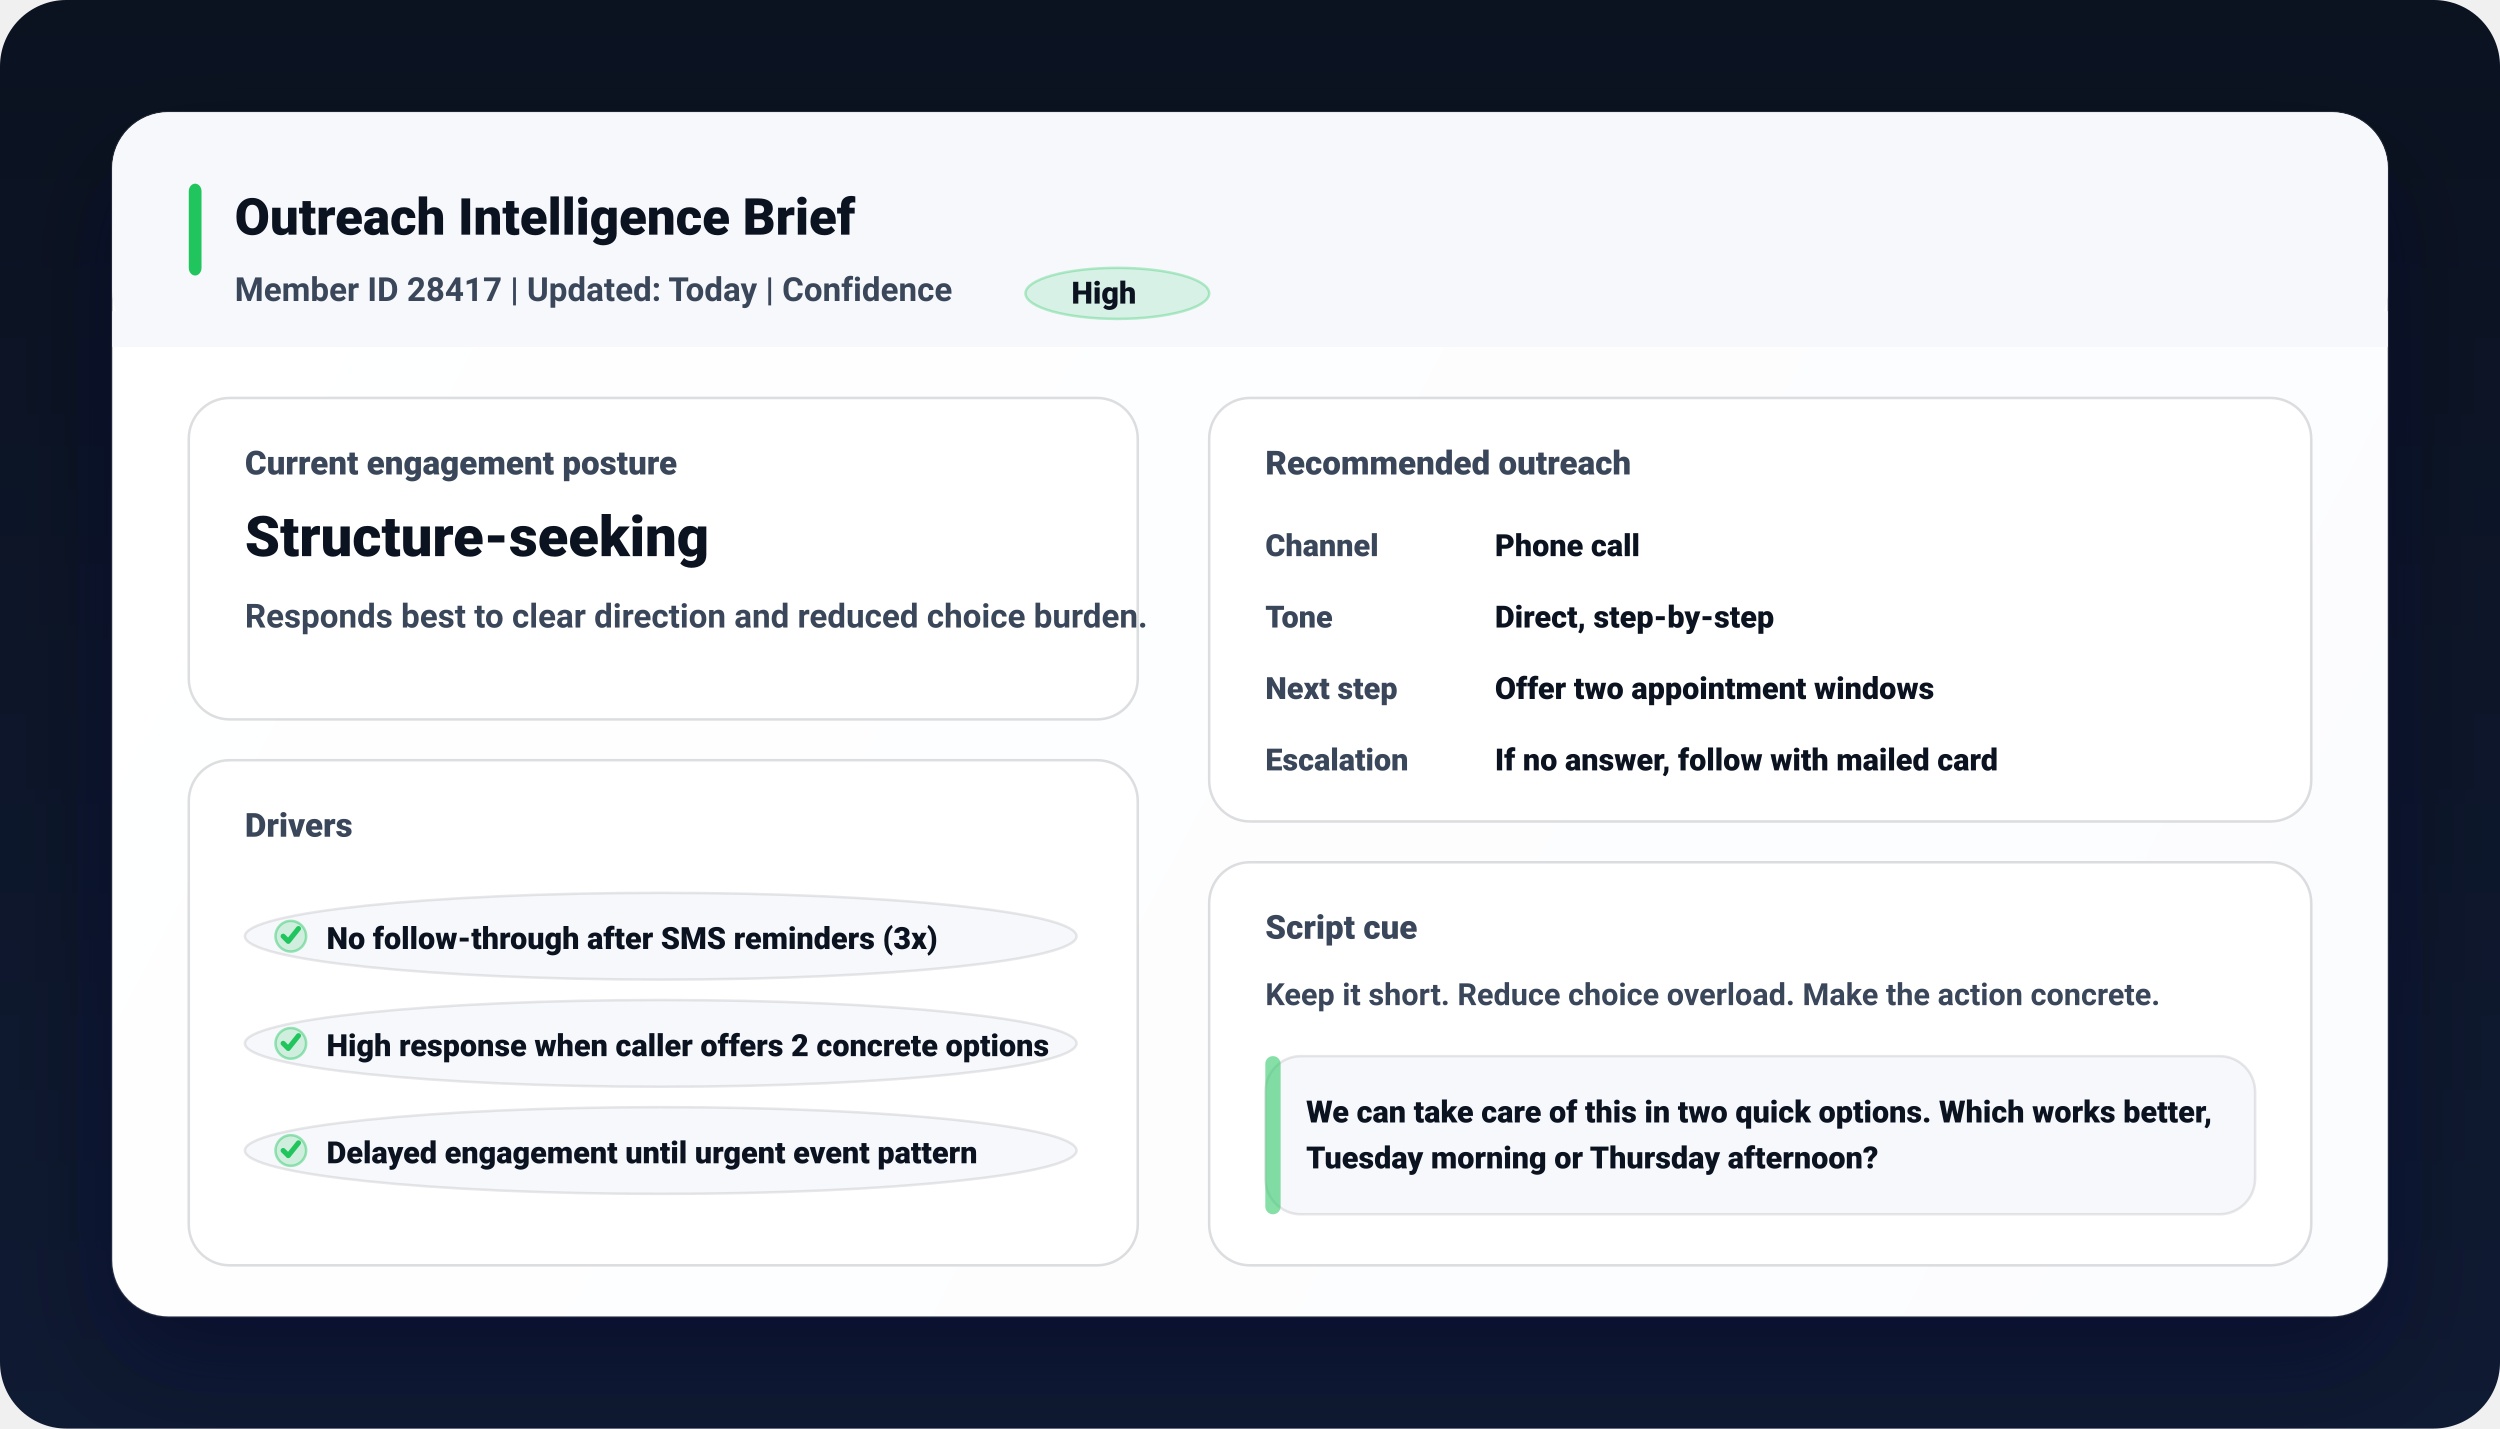
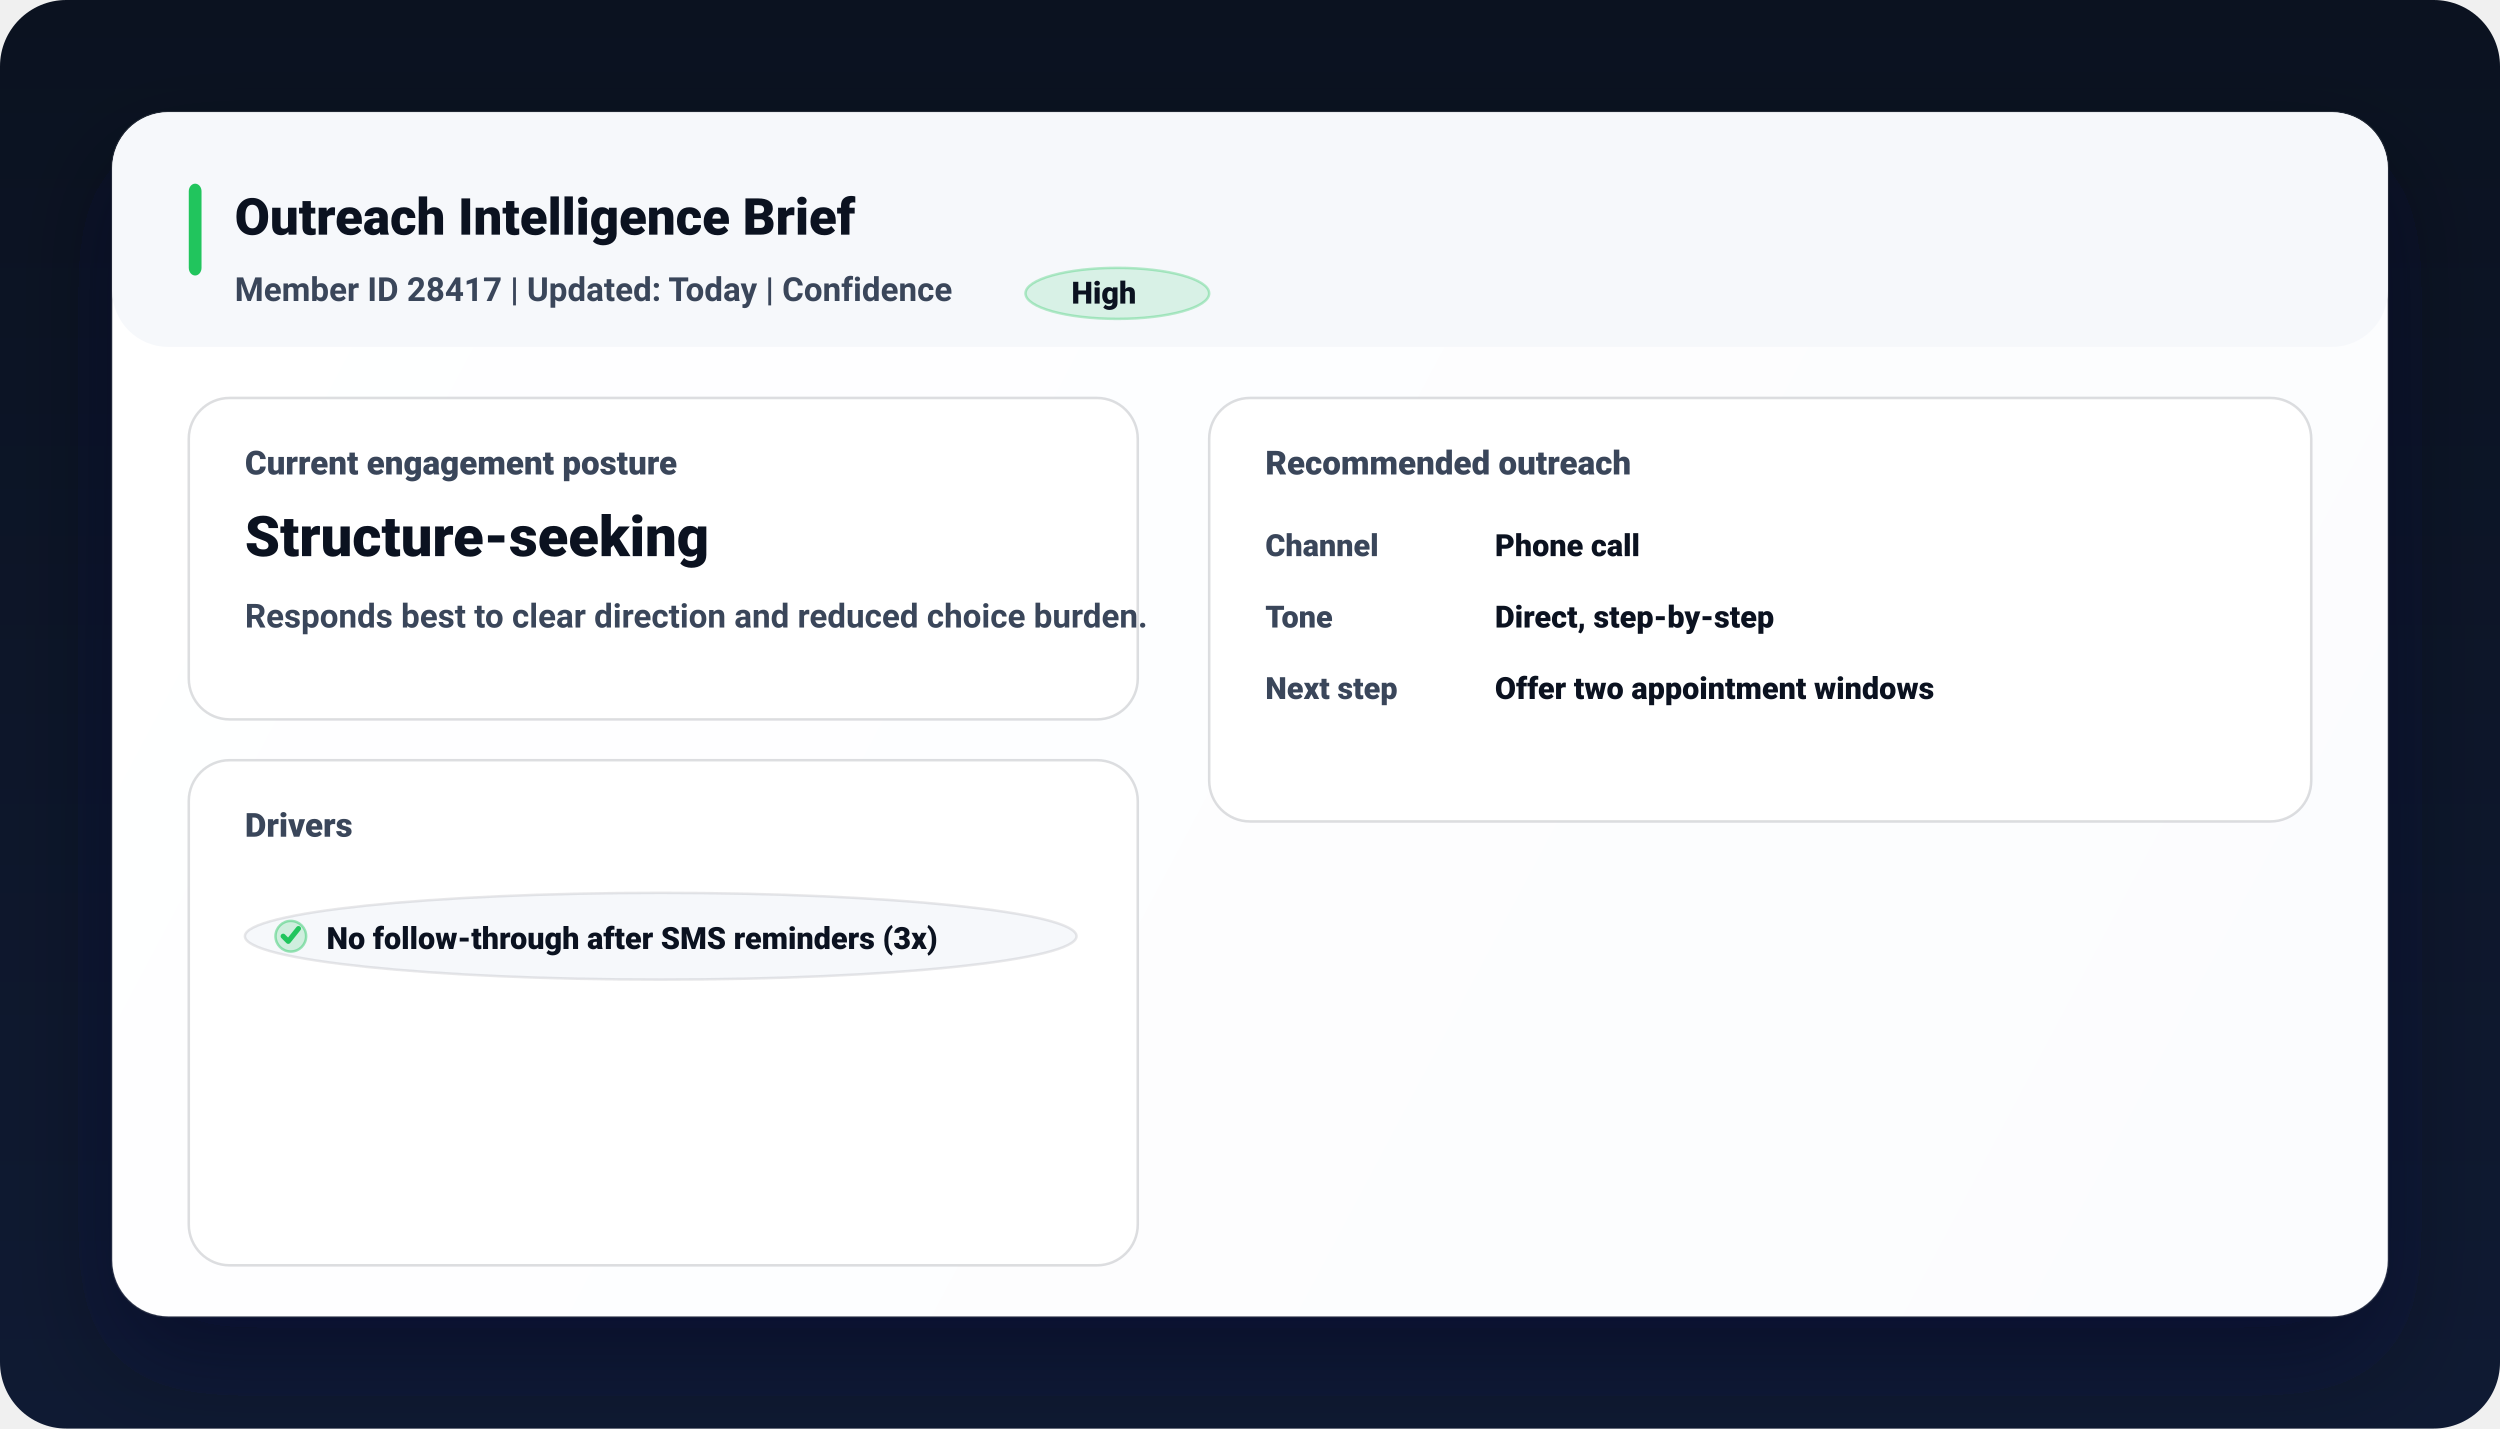
<svg xmlns="http://www.w3.org/2000/svg" width="980" height="560" viewBox="0 0 980 560" fill="none">
  <defs>
    <linearGradient id="bg" x1="0" y1="0" x2="0" y2="560" gradientUnits="userSpaceOnUse">
      <stop stop-color="#0B1220" />
      <stop offset="1" stop-color="#0F1A33" />
    </linearGradient>
    <linearGradient id="panel" x1="44" y1="44" x2="936" y2="516" gradientUnits="userSpaceOnUse">
      <stop stop-color="#FFFFFF" />
      <stop offset="1" stop-color="#FBFCFE" />
    </linearGradient>
    <filter id="shadow" x="-40" y="-40" width="1060" height="640" filterUnits="userSpaceOnUse">
      <feDropShadow dx="0" dy="18" stdDeviation="20" flood-color="#0B1220" flood-opacity="0.38" />
    </filter>
  </defs>
  <rect x="0" y="0" width="980" height="560" rx="26" fill="url(#bg)" />
  <rect x="44" y="44" width="892" height="472" rx="22" fill="url(#panel)" filter="url(#shadow)" />
  <rect x="44" y="44" width="892" height="472" rx="22" stroke="rgba(255,255,255,0.10)" />
  <rect x="44" y="44" width="892" height="92" rx="22" fill="#F6F8FB" />
-   <rect x="44" y="122" width="892" height="14" fill="#F6F8FB" />
  <rect x="74" y="72" width="5" height="36" rx="3" fill="#21C55D" />
  <text x="92" y="92" font-family="ui-sans-serif, system-ui, -apple-system, Segoe UI, Roboto, Helvetica, Arial" font-size="20" font-weight="900" fill="#0B1220">Outreach Intelligence Brief</text>
  <text x="92" y="118" font-family="ui-sans-serif, system-ui, -apple-system, Segoe UI, Roboto, Helvetica, Arial" font-size="13" font-weight="700" fill="#3A465A">Member ID 28417  |  Updated: Today  |  Confidence</text>
  <rect x="402" y="105" width="72" height="20" rx="999" fill="rgba(33,197,93,0.14)" stroke="rgba(33,197,93,0.32)" />
  <text x="420" y="119" font-family="ui-sans-serif, system-ui, -apple-system, Segoe UI, Roboto, Helvetica, Arial" font-size="12" font-weight="900" fill="#0B1220">High</text>
  <rect x="74" y="156" width="372" height="126" rx="16" fill="#FFFFFF" stroke="rgba(11,18,32,0.14)" />
  <text x="96" y="186" font-family="ui-sans-serif, system-ui, -apple-system, Segoe UI, Roboto, Helvetica, Arial" font-size="13" font-weight="900" fill="#3A465A">Current engagement posture</text>
  <text x="96" y="218" font-family="ui-sans-serif, system-ui, -apple-system, Segoe UI, Roboto, Helvetica, Arial" font-size="22" font-weight="950" fill="#0B1220">Structure-seeking</text>
  <text x="96" y="246" font-family="ui-sans-serif, system-ui, -apple-system, Segoe UI, Roboto, Helvetica, Arial" font-size="13" font-weight="650" fill="#3A465A">Responds best to clear direction and reduced choice burden.</text>
  <rect x="74" y="298" width="372" height="198" rx="16" fill="#FFFFFF" stroke="rgba(11,18,32,0.14)" />
  <text x="96" y="328" font-family="ui-sans-serif, system-ui, -apple-system, Segoe UI, Roboto, Helvetica, Arial" font-size="13" font-weight="900" fill="#3A465A">Drivers</text>
  <rect x="96" y="350" width="326" height="34" rx="999" fill="#F6F8FB" stroke="rgba(11,18,32,0.10)" />
  <circle cx="114" cy="367" r="6" fill="rgba(33,197,93,0.18)" stroke="rgba(33,197,93,0.44)" />
  <path d="M111 367l2 2 4-5" stroke="#21C55D" stroke-width="2" stroke-linecap="round" stroke-linejoin="round" />
  <text x="128" y="372" font-family="ui-sans-serif, system-ui, -apple-system, Segoe UI, Roboto, Helvetica, Arial" font-size="12" font-weight="800" fill="#0B1220">No follow-through after SMS reminders (3x)</text>
-   <rect x="96" y="392" width="326" height="34" rx="999" fill="#F6F8FB" stroke="rgba(11,18,32,0.10)" />
-   <circle cx="114" cy="409" r="6" fill="rgba(33,197,93,0.18)" stroke="rgba(33,197,93,0.44)" />
-   <path d="M111 409l2 2 4-5" stroke="#21C55D" stroke-width="2" stroke-linecap="round" stroke-linejoin="round" />
-   <text x="128" y="414" font-family="ui-sans-serif, system-ui, -apple-system, Segoe UI, Roboto, Helvetica, Arial" font-size="12" font-weight="800" fill="#0B1220">High response when caller offers 2 concrete options</text>
-   <rect x="96" y="434" width="326" height="34" rx="999" fill="#F6F8FB" stroke="rgba(11,18,32,0.10)" />
-   <circle cx="114" cy="451" r="6" fill="rgba(33,197,93,0.18)" stroke="rgba(33,197,93,0.44)" />
-   <path d="M111 451l2 2 4-5" stroke="#21C55D" stroke-width="2" stroke-linecap="round" stroke-linejoin="round" />
-   <text x="128" y="456" font-family="ui-sans-serif, system-ui, -apple-system, Segoe UI, Roboto, Helvetica, Arial" font-size="12" font-weight="800" fill="#0B1220">Delayed engagement until urgent event pattern</text>
  <rect x="474" y="156" width="432" height="166" rx="16" fill="#FFFFFF" stroke="rgba(11,18,32,0.14)" />
  <text x="496" y="186" font-family="ui-sans-serif, system-ui, -apple-system, Segoe UI, Roboto, Helvetica, Arial" font-size="13" font-weight="900" fill="#3A465A">Recommended outreach</text>
  <text x="496" y="218" font-family="ui-sans-serif, system-ui, -apple-system, Segoe UI, Roboto, Helvetica, Arial" font-size="12" font-weight="900" fill="#3A465A">Channel</text>
  <text x="586" y="218" font-family="ui-sans-serif, system-ui, -apple-system, Segoe UI, Roboto, Helvetica, Arial" font-size="12" font-weight="900" fill="#0B1220">Phone call</text>
  <text x="496" y="246" font-family="ui-sans-serif, system-ui, -apple-system, Segoe UI, Roboto, Helvetica, Arial" font-size="12" font-weight="900" fill="#3A465A">Tone</text>
  <text x="586" y="246" font-family="ui-sans-serif, system-ui, -apple-system, Segoe UI, Roboto, Helvetica, Arial" font-size="12" font-weight="900" fill="#0B1220">Direct, step-by-step</text>
  <text x="496" y="274" font-family="ui-sans-serif, system-ui, -apple-system, Segoe UI, Roboto, Helvetica, Arial" font-size="12" font-weight="900" fill="#3A465A">Next step</text>
  <text x="586" y="274" font-family="ui-sans-serif, system-ui, -apple-system, Segoe UI, Roboto, Helvetica, Arial" font-size="12" font-weight="900" fill="#0B1220">Offer two appointment windows</text>
-   <text x="496" y="302" font-family="ui-sans-serif, system-ui, -apple-system, Segoe UI, Roboto, Helvetica, Arial" font-size="12" font-weight="900" fill="#3A465A">Escalation</text>
-   <text x="586" y="302" font-family="ui-sans-serif, system-ui, -apple-system, Segoe UI, Roboto, Helvetica, Arial" font-size="12" font-weight="900" fill="#0B1220">If no answer, follow with mailed card</text>
-   <rect x="474" y="338" width="432" height="158" rx="16" fill="#FFFFFF" stroke="rgba(11,18,32,0.14)" />
-   <text x="496" y="368" font-family="ui-sans-serif, system-ui, -apple-system, Segoe UI, Roboto, Helvetica, Arial" font-size="13" font-weight="900" fill="#3A465A">Script cue</text>
-   <text x="496" y="394" font-family="ui-sans-serif, system-ui, -apple-system, Segoe UI, Roboto, Helvetica, Arial" font-size="12" font-weight="650" fill="#3A465A">Keep it short. Reduce choice overload. Make the action concrete.</text>
-   <rect x="496" y="414" width="388" height="62" rx="14" fill="#F6F8FB" stroke="rgba(11,18,32,0.10)" />
-   <rect x="496" y="414" width="6" height="62" rx="3" fill="#21C55D" opacity="0.55" />
-   <text x="512" y="440" font-family="ui-sans-serif, system-ui, -apple-system, Segoe UI, Roboto, Helvetica, Arial" font-size="12" font-weight="800" fill="#0B1220">We can take care of this in two quick options. Which works better,</text>
-   <text x="512" y="458" font-family="ui-sans-serif, system-ui, -apple-system, Segoe UI, Roboto, Helvetica, Arial" font-size="12" font-weight="800" fill="#0B1220">Tuesday morning or Thursday afternoon?</text>
</svg>
